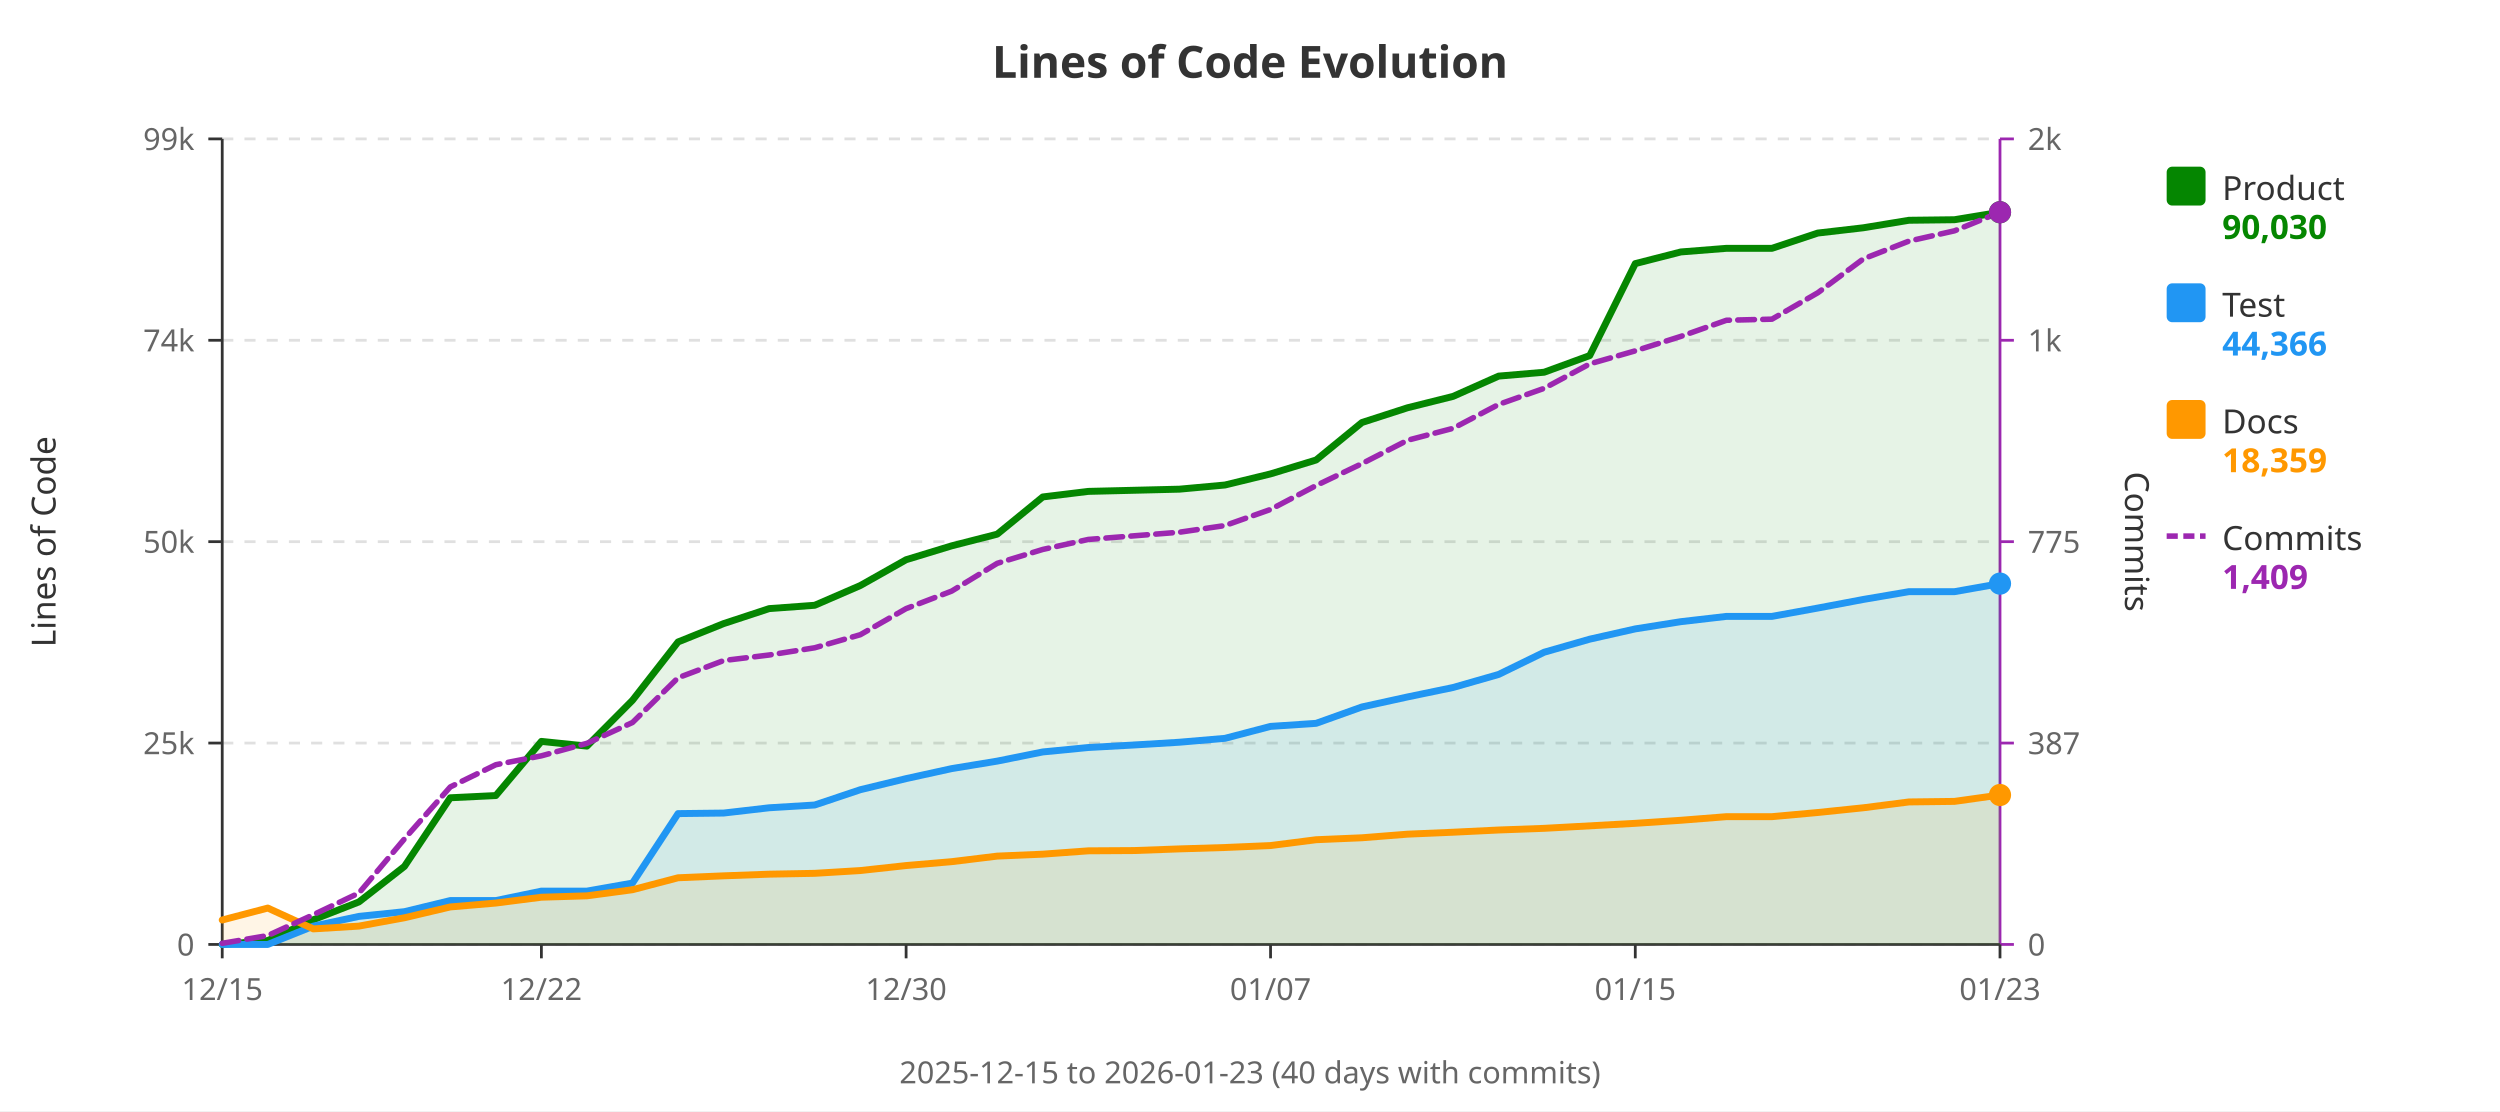
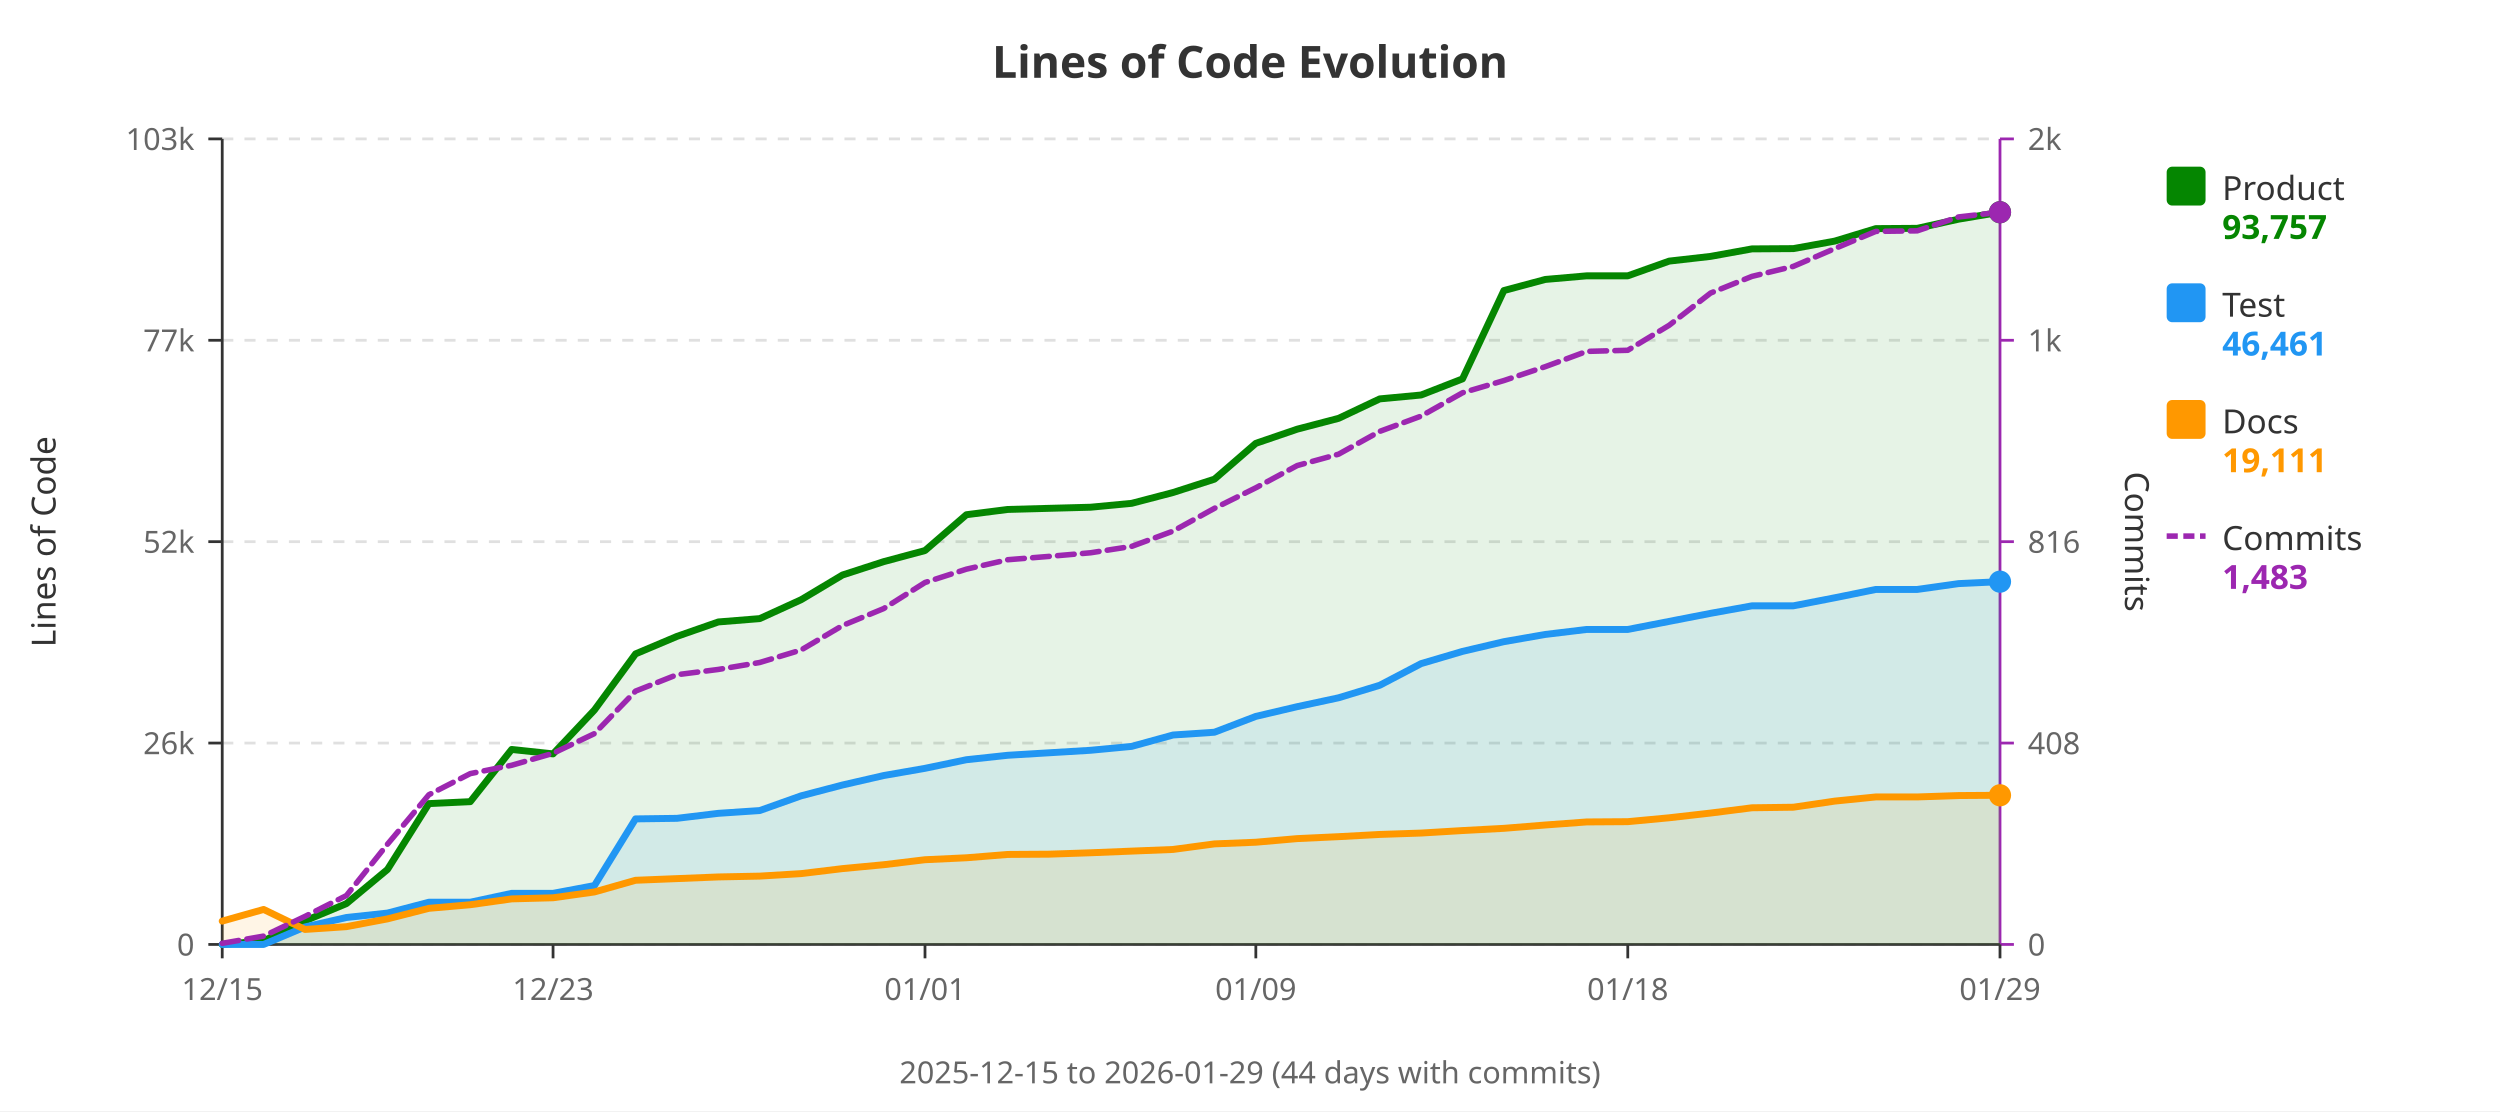
<svg xmlns="http://www.w3.org/2000/svg" viewBox="0 0 900 400">
  <defs>
    <style>
      .title { font: bold 16px sans-serif; fill: #333333; }
      .axis-label { font: 12px sans-serif; fill: #333333; }
      .tick-label { font: 11px sans-serif; fill: #666666; }
      .legend-text { font: 12px sans-serif; fill: #333333; }
      .legend-value { font: bold 12px sans-serif; }
    </style>
  </defs>
  <rect width="100%" height="100%" fill="#ffffff" />
  <text x="450" y="28" text-anchor="middle" class="title">Lines of Code Evolution</text>
  <g transform="translate(0, 0)">
    <line x1="80" y1="340.0" x2="720" y2="340.0" stroke="#e0e0e0" stroke-dasharray="4,4" />
    <line x1="80" y1="267.5" x2="720" y2="267.5" stroke="#e0e0e0" stroke-dasharray="4,4" />
    <line x1="80" y1="195.0" x2="720" y2="195.0" stroke="#e0e0e0" stroke-dasharray="4,4" />
    <line x1="80" y1="122.5" x2="720" y2="122.5" stroke="#e0e0e0" stroke-dasharray="4,4" />
    <line x1="80" y1="50.0" x2="720" y2="50.0" stroke="#e0e0e0" stroke-dasharray="4,4" />
    <line x1="80" y1="50" x2="80" y2="340" stroke="#333333" stroke-width="1" />
    <line x1="75" y1="340.0" x2="80" y2="340.0" stroke="#333333" />
    <text x="70" y="344.0" text-anchor="end" class="tick-label">0</text>
    <line x1="75" y1="267.5" x2="80" y2="267.5" stroke="#333333" />
-     <text x="70" y="271.5" text-anchor="end" class="tick-label">25k</text>
+     <text x="70" y="271.5" text-anchor="end" class="tick-label">26k</text>
    <line x1="75" y1="195.0" x2="80" y2="195.0" stroke="#333333" />
-     <text x="70" y="199.0" text-anchor="end" class="tick-label">50k</text>
+     <text x="70" y="199.0" text-anchor="end" class="tick-label">52k</text>
    <line x1="75" y1="122.5" x2="80" y2="122.5" stroke="#333333" />
-     <text x="70" y="126.5" text-anchor="end" class="tick-label">74k</text>
+     <text x="70" y="126.5" text-anchor="end" class="tick-label">77k</text>
    <line x1="75" y1="50.0" x2="80" y2="50.0" stroke="#333333" />
-     <text x="70" y="54.0" text-anchor="end" class="tick-label">99k</text>
+     <text x="70" y="54.0" text-anchor="end" class="tick-label">103k</text>
    <text x="20" y="195" text-anchor="middle" transform="rotate(-90, 20, 195)" class="axis-label">Lines of Code</text>
    <line x1="720" y1="50" x2="720" y2="340" stroke="#9C27B0" stroke-width="1" />
    <line x1="720" y1="340.0" x2="725" y2="340.0" stroke="#9C27B0" />
    <text x="730" y="344.0" text-anchor="start" class="tick-label" fill="#9C27B0">0</text>
    <line x1="720" y1="267.5" x2="725" y2="267.5" stroke="#9C27B0" />
-     <text x="730" y="271.5" text-anchor="start" class="tick-label" fill="#9C27B0">387</text>
+     <text x="730" y="271.5" text-anchor="start" class="tick-label" fill="#9C27B0">408</text>
    <line x1="720" y1="195.0" x2="725" y2="195.0" stroke="#9C27B0" />
-     <text x="730" y="199.0" text-anchor="start" class="tick-label" fill="#9C27B0">775</text>
+     <text x="730" y="199.0" text-anchor="start" class="tick-label" fill="#9C27B0">816</text>
    <line x1="720" y1="122.5" x2="725" y2="122.5" stroke="#9C27B0" />
    <text x="730" y="126.5" text-anchor="start" class="tick-label" fill="#9C27B0">1k</text>
    <line x1="720" y1="50.0" x2="725" y2="50.0" stroke="#9C27B0" />
    <text x="730" y="54.0" text-anchor="start" class="tick-label" fill="#9C27B0">2k</text>
    <text x="765" y="195" text-anchor="middle" transform="rotate(90, 765, 195)" class="axis-label" fill="#9C27B0">Commits</text>
    <line x1="80" y1="340" x2="720" y2="340" stroke="#333333" stroke-width="1" />
    <line x1="80.0" y1="340" x2="80.0" y2="345" stroke="#333333" />
    <text x="80.0" y="360" text-anchor="middle" class="tick-label">12/15</text>
-     <line x1="194.9" y1="340" x2="194.9" y2="345" stroke="#333333" />
-     <text x="194.9" y="360" text-anchor="middle" class="tick-label">12/22</text>
-     <line x1="326.2" y1="340" x2="326.2" y2="345" stroke="#333333" />
-     <text x="326.2" y="360" text-anchor="middle" class="tick-label">12/30</text>
-     <line x1="457.4" y1="340" x2="457.4" y2="345" stroke="#333333" />
-     <text x="457.4" y="360" text-anchor="middle" class="tick-label">01/07</text>
-     <line x1="588.7" y1="340" x2="588.7" y2="345" stroke="#333333" />
-     <text x="588.7" y="360" text-anchor="middle" class="tick-label">01/15</text>
+     <line x1="199.1" y1="340" x2="199.1" y2="345" stroke="#333333" />
+     <text x="199.1" y="360" text-anchor="middle" class="tick-label">12/23</text>
+     <line x1="333.0" y1="340" x2="333.0" y2="345" stroke="#333333" />
+     <text x="333.0" y="360" text-anchor="middle" class="tick-label">01/01</text>
+     <line x1="452.1" y1="340" x2="452.1" y2="345" stroke="#333333" />
+     <text x="452.1" y="360" text-anchor="middle" class="tick-label">01/09</text>
+     <line x1="586.0" y1="340" x2="586.0" y2="345" stroke="#333333" />
+     <text x="586.0" y="360" text-anchor="middle" class="tick-label">01/18</text>
    <line x1="720.0" y1="340" x2="720.0" y2="345" stroke="#333333" />
-     <text x="720.0" y="360" text-anchor="middle" class="tick-label">01/23</text>
-     <path d="M 80.0 340.0 L 96.4 338.6 L 112.8 331.1 L 129.2 324.7 L 145.6 311.9 L 162.1 287.2 L 178.5 286.4 L 194.9 266.9 L 211.3 268.6 L 227.7 252.1 L 244.1 231.1 L 260.5 224.5 L 276.9 219.1 L 293.3 217.9 L 309.7 210.8 L 326.2 201.5 L 342.6 196.5 L 359.0 192.3 L 375.4 178.9 L 391.8 176.9 L 408.2 176.5 L 424.6 176.1 L 441.0 174.6 L 457.4 170.6 L 473.8 165.6 L 490.3 152.1 L 506.7 146.8 L 523.1 142.7 L 539.5 135.4 L 555.9 134.0 L 572.3 128.0 L 588.7 94.9 L 605.1 90.7 L 621.5 89.4 L 637.9 89.4 L 654.4 83.9 L 670.8 82.0 L 687.2 79.3 L 703.6 79.1 L 720.0 76.4 L 720.0 340.0 L 80.0 340.0 Z" fill="#058601" fill-opacity="0.1" />
-     <path d="M 80.0 340.0 L 96.4 340.0 L 112.8 333.4 L 129.2 329.9 L 145.6 328.2 L 162.1 324.2 L 178.5 324.2 L 194.9 320.8 L 211.3 320.8 L 227.7 317.9 L 244.1 292.9 L 260.5 292.7 L 276.9 290.8 L 293.3 289.8 L 309.7 284.3 L 326.2 280.3 L 342.6 276.7 L 359.0 274.0 L 375.4 270.7 L 391.8 269.1 L 408.2 268.2 L 424.6 267.2 L 441.0 265.8 L 457.4 261.5 L 473.8 260.4 L 490.3 254.5 L 506.7 250.9 L 523.1 247.5 L 539.5 242.8 L 555.9 234.8 L 572.3 230.1 L 588.7 226.4 L 605.1 223.8 L 621.5 221.9 L 637.9 221.9 L 654.4 218.9 L 670.8 215.8 L 687.2 213.0 L 703.6 213.0 L 720.0 210.1 L 720.0 340.0 L 80.0 340.0 Z" fill="#2196F3" fill-opacity="0.1" />
-     <path d="M 80.0 331.2 L 96.4 326.9 L 112.8 334.4 L 129.2 333.4 L 145.6 330.4 L 162.1 326.5 L 178.5 325.1 L 194.9 323.0 L 211.3 322.5 L 227.7 320.3 L 244.1 316.0 L 260.5 315.3 L 276.9 314.7 L 293.3 314.4 L 309.7 313.4 L 326.2 311.6 L 342.6 310.2 L 359.0 308.2 L 375.4 307.5 L 391.8 306.3 L 408.2 306.2 L 424.6 305.6 L 441.0 305.1 L 457.4 304.4 L 473.8 302.3 L 490.3 301.6 L 506.7 300.3 L 523.1 299.6 L 539.5 298.8 L 555.9 298.2 L 572.3 297.3 L 588.7 296.4 L 605.1 295.3 L 621.5 294.0 L 637.9 294.0 L 654.4 292.5 L 670.8 290.8 L 687.2 288.7 L 703.6 288.5 L 720.0 286.2 L 720.0 340.0 L 80.0 340.0 Z" fill="#FF9800" fill-opacity="0.1" />
-     <path d="M 80.0 340.0 L 96.4 338.6 L 112.8 331.1 L 129.2 324.7 L 145.6 311.9 L 162.1 287.2 L 178.5 286.4 L 194.9 266.9 L 211.3 268.6 L 227.7 252.1 L 244.1 231.1 L 260.5 224.5 L 276.9 219.1 L 293.3 217.9 L 309.7 210.8 L 326.2 201.5 L 342.6 196.5 L 359.0 192.3 L 375.4 178.9 L 391.8 176.9 L 408.2 176.5 L 424.6 176.1 L 441.0 174.6 L 457.4 170.6 L 473.8 165.6 L 490.3 152.1 L 506.7 146.8 L 523.1 142.7 L 539.5 135.4 L 555.9 134.0 L 572.3 128.0 L 588.7 94.9 L 605.1 90.7 L 621.5 89.4 L 637.9 89.4 L 654.4 83.9 L 670.8 82.0 L 687.2 79.3 L 703.6 79.1 L 720.0 76.4" fill="none" stroke="#058601" stroke-width="2.5" stroke-linecap="round" stroke-linejoin="round" />
-     <path d="M 80.0 340.0 L 96.4 340.0 L 112.8 333.4 L 129.2 329.9 L 145.6 328.2 L 162.1 324.2 L 178.5 324.2 L 194.9 320.8 L 211.3 320.8 L 227.7 317.9 L 244.1 292.9 L 260.5 292.7 L 276.9 290.8 L 293.3 289.8 L 309.7 284.3 L 326.2 280.3 L 342.6 276.7 L 359.0 274.0 L 375.4 270.7 L 391.8 269.1 L 408.2 268.2 L 424.6 267.2 L 441.0 265.8 L 457.4 261.5 L 473.8 260.4 L 490.3 254.5 L 506.7 250.9 L 523.1 247.5 L 539.5 242.8 L 555.9 234.8 L 572.3 230.1 L 588.7 226.4 L 605.1 223.8 L 621.5 221.9 L 637.9 221.9 L 654.4 218.9 L 670.8 215.8 L 687.2 213.0 L 703.6 213.0 L 720.0 210.1" fill="none" stroke="#2196F3" stroke-width="2.5" stroke-linecap="round" stroke-linejoin="round" />
-     <path d="M 80.0 331.2 L 96.4 326.9 L 112.8 334.4 L 129.2 333.4 L 145.6 330.4 L 162.1 326.5 L 178.5 325.1 L 194.9 323.0 L 211.3 322.5 L 227.7 320.3 L 244.1 316.0 L 260.5 315.3 L 276.9 314.7 L 293.3 314.4 L 309.7 313.4 L 326.2 311.6 L 342.6 310.2 L 359.0 308.2 L 375.4 307.5 L 391.8 306.3 L 408.2 306.2 L 424.6 305.6 L 441.0 305.1 L 457.4 304.4 L 473.8 302.3 L 490.3 301.6 L 506.7 300.3 L 523.1 299.6 L 539.5 298.8 L 555.9 298.2 L 572.3 297.3 L 588.7 296.4 L 605.1 295.3 L 621.5 294.0 L 637.9 294.0 L 654.4 292.5 L 670.8 290.8 L 687.2 288.7 L 703.6 288.5 L 720.0 286.2" fill="none" stroke="#FF9800" stroke-width="2.5" stroke-linecap="round" stroke-linejoin="round" />
-     <path d="M 80.0 339.6 L 96.4 336.8 L 112.8 329.3 L 129.2 321.5 L 145.6 302.0 L 162.1 283.3 L 178.5 275.3 L 194.9 272.1 L 211.3 267.6 L 227.7 260.1 L 244.1 244.0 L 260.5 237.8 L 276.9 235.8 L 293.3 233.2 L 309.7 228.5 L 326.2 219.1 L 342.6 212.8 L 359.0 202.8 L 375.4 197.8 L 391.8 194.2 L 408.2 192.9 L 424.6 191.6 L 441.0 189.2 L 457.4 183.4 L 473.8 174.8 L 490.3 166.9 L 506.7 158.5 L 523.1 154.2 L 539.5 145.6 L 555.9 139.8 L 572.3 131.0 L 588.7 126.3 L 605.1 121.1 L 621.5 115.3 L 637.9 114.9 L 654.4 105.4 L 670.8 93.2 L 687.2 86.8 L 703.6 83.1 L 720.0 76.4" fill="none" stroke="#9C27B0" stroke-width="2" stroke-linecap="round" stroke-linejoin="round" stroke-dasharray="6,3" />
+     <text x="720.0" y="360" text-anchor="middle" class="tick-label">01/29</text>
+     <path d="M 80.0 340.0 L 94.9 338.7 L 109.8 331.5 L 124.7 325.3 L 139.5 313.0 L 154.4 289.3 L 169.3 288.6 L 184.2 269.8 L 199.1 271.4 L 214.0 255.6 L 228.8 235.4 L 243.7 229.1 L 258.6 223.9 L 273.5 222.7 L 288.4 215.9 L 303.3 207.0 L 318.1 202.2 L 333.0 198.2 L 347.9 185.3 L 362.8 183.4 L 377.7 183.0 L 392.6 182.6 L 407.4 181.2 L 422.3 177.3 L 437.2 172.5 L 452.1 159.6 L 467.0 154.5 L 481.9 150.6 L 496.7 143.6 L 511.6 142.2 L 526.5 136.4 L 541.4 104.6 L 556.3 100.6 L 571.2 99.3 L 586.0 99.3 L 600.9 94.0 L 615.8 92.3 L 630.7 89.6 L 645.6 89.5 L 660.5 86.8 L 675.3 82.3 L 690.2 82.2 L 705.1 78.9 L 720.0 76.4 L 720.0 340.0 L 80.0 340.0 Z" fill="#058601" fill-opacity="0.1" />
+     <path d="M 80.0 340.0 L 94.9 340.0 L 109.8 333.7 L 124.7 330.3 L 139.5 328.7 L 154.4 324.8 L 169.3 324.8 L 184.2 321.6 L 199.1 321.6 L 214.0 318.8 L 228.8 294.8 L 243.7 294.6 L 258.6 292.8 L 273.5 291.8 L 288.4 286.5 L 303.3 282.6 L 318.1 279.2 L 333.0 276.6 L 347.9 273.5 L 362.8 271.9 L 377.7 271.0 L 392.6 270.1 L 407.4 268.7 L 422.3 264.6 L 437.2 263.6 L 452.1 257.9 L 467.0 254.4 L 481.9 251.2 L 496.7 246.7 L 511.6 238.9 L 526.5 234.5 L 541.4 231.0 L 556.3 228.4 L 571.2 226.6 L 586.0 226.6 L 600.9 223.7 L 615.8 220.8 L 630.7 218.1 L 645.6 218.1 L 660.5 215.2 L 675.3 212.2 L 690.2 212.2 L 705.1 210.1 L 720.0 209.4 L 720.0 340.0 L 80.0 340.0 Z" fill="#2196F3" fill-opacity="0.1" />
+     <path d="M 80.0 331.6 L 94.9 327.4 L 109.8 334.6 L 124.7 333.6 L 139.5 330.8 L 154.4 327.0 L 169.3 325.7 L 184.2 323.6 L 199.1 323.2 L 214.0 321.1 L 228.8 316.9 L 243.7 316.3 L 258.6 315.7 L 273.5 315.4 L 288.4 314.5 L 303.3 312.7 L 318.1 311.3 L 333.0 309.5 L 347.9 308.8 L 362.8 307.6 L 377.7 307.5 L 392.6 307.0 L 407.4 306.4 L 422.3 305.8 L 437.2 303.8 L 452.1 303.2 L 467.0 301.9 L 481.9 301.2 L 496.7 300.4 L 511.6 299.9 L 526.5 299.0 L 541.4 298.2 L 556.3 297.0 L 571.2 295.9 L 586.0 295.8 L 600.9 294.4 L 615.8 292.7 L 630.7 290.8 L 645.6 290.6 L 660.5 288.4 L 675.3 286.9 L 690.2 286.9 L 705.1 286.4 L 720.0 286.3 L 720.0 340.0 L 80.0 340.0 Z" fill="#FF9800" fill-opacity="0.1" />
+     <path d="M 80.0 340.0 L 94.9 338.7 L 109.8 331.5 L 124.7 325.3 L 139.5 313.0 L 154.4 289.3 L 169.3 288.6 L 184.2 269.8 L 199.1 271.4 L 214.0 255.6 L 228.8 235.4 L 243.7 229.1 L 258.6 223.9 L 273.5 222.7 L 288.4 215.9 L 303.3 207.0 L 318.1 202.2 L 333.0 198.2 L 347.9 185.3 L 362.8 183.4 L 377.7 183.0 L 392.6 182.6 L 407.4 181.2 L 422.3 177.3 L 437.2 172.5 L 452.1 159.6 L 467.0 154.5 L 481.9 150.6 L 496.7 143.6 L 511.6 142.2 L 526.5 136.4 L 541.4 104.6 L 556.3 100.6 L 571.2 99.3 L 586.0 99.3 L 600.9 94.0 L 615.8 92.3 L 630.7 89.6 L 645.6 89.5 L 660.5 86.8 L 675.3 82.3 L 690.2 82.2 L 705.1 78.9 L 720.0 76.4" fill="none" stroke="#058601" stroke-width="2.5" stroke-linecap="round" stroke-linejoin="round" />
+     <path d="M 80.0 340.0 L 94.9 340.0 L 109.8 333.7 L 124.7 330.3 L 139.5 328.7 L 154.4 324.8 L 169.3 324.8 L 184.2 321.6 L 199.1 321.6 L 214.0 318.8 L 228.8 294.8 L 243.7 294.6 L 258.6 292.8 L 273.5 291.8 L 288.4 286.5 L 303.3 282.6 L 318.1 279.2 L 333.0 276.6 L 347.9 273.5 L 362.8 271.9 L 377.7 271.0 L 392.6 270.1 L 407.4 268.7 L 422.3 264.6 L 437.2 263.6 L 452.1 257.9 L 467.0 254.4 L 481.9 251.2 L 496.7 246.7 L 511.6 238.9 L 526.5 234.5 L 541.4 231.0 L 556.3 228.4 L 571.2 226.6 L 586.0 226.6 L 600.9 223.7 L 615.8 220.8 L 630.7 218.1 L 645.6 218.1 L 660.5 215.2 L 675.3 212.2 L 690.2 212.2 L 705.1 210.1 L 720.0 209.4" fill="none" stroke="#2196F3" stroke-width="2.5" stroke-linecap="round" stroke-linejoin="round" />
+     <path d="M 80.0 331.6 L 94.9 327.4 L 109.8 334.6 L 124.7 333.6 L 139.5 330.8 L 154.4 327.0 L 169.3 325.7 L 184.2 323.6 L 199.1 323.2 L 214.0 321.1 L 228.8 316.9 L 243.7 316.3 L 258.6 315.7 L 273.5 315.4 L 288.4 314.5 L 303.3 312.7 L 318.1 311.3 L 333.0 309.5 L 347.9 308.8 L 362.8 307.6 L 377.7 307.5 L 392.6 307.0 L 407.4 306.4 L 422.3 305.8 L 437.2 303.8 L 452.1 303.2 L 467.0 301.9 L 481.9 301.2 L 496.7 300.4 L 511.6 299.9 L 526.5 299.0 L 541.4 298.2 L 556.3 297.0 L 571.2 295.9 L 586.0 295.8 L 600.9 294.4 L 615.8 292.7 L 630.7 290.8 L 645.6 290.6 L 660.5 288.4 L 675.3 286.9 L 690.2 286.9 L 705.1 286.4 L 720.0 286.3" fill="none" stroke="#FF9800" stroke-width="2.5" stroke-linecap="round" stroke-linejoin="round" />
+     <path d="M 80.0 339.6 L 94.9 337.0 L 109.8 329.9 L 124.7 322.4 L 139.5 303.9 L 154.4 286.1 L 169.3 278.5 L 184.2 275.5 L 199.1 271.2 L 214.0 264.1 L 228.8 248.8 L 243.7 242.9 L 258.6 241.0 L 273.5 238.5 L 288.4 234.0 L 303.3 225.2 L 318.1 219.1 L 333.0 209.7 L 347.9 204.9 L 362.8 201.5 L 377.7 200.3 L 392.6 199.0 L 407.4 196.7 L 422.3 191.2 L 437.2 183.0 L 452.1 175.6 L 467.0 167.6 L 481.9 163.5 L 496.7 155.3 L 511.6 149.8 L 526.5 141.4 L 541.4 137.0 L 556.3 132.0 L 571.2 126.5 L 586.0 126.1 L 600.9 117.1 L 615.8 105.5 L 630.7 99.5 L 645.6 95.9 L 660.5 89.5 L 675.3 83.3 L 690.2 83.1 L 705.1 78.1 L 720.0 76.4" fill="none" stroke="#9C27B0" stroke-width="2" stroke-linecap="round" stroke-linejoin="round" stroke-dasharray="6,3" />
    <circle cx="720.0" cy="76.4" r="4" fill="#058601" />
-     <circle cx="720.0" cy="210.1" r="4" fill="#2196F3" />
-     <circle cx="720.0" cy="286.2" r="4" fill="#FF9800" />
+     <circle cx="720.0" cy="209.4" r="4" fill="#2196F3" />
+     <circle cx="720.0" cy="286.3" r="4" fill="#FF9800" />
    <circle cx="720.0" cy="76.4" r="4" fill="#9C27B0" />
  </g>
  <g transform="translate(780, 60)">
    <rect x="0" y="0" width="14" height="14" fill="#058601" rx="2" />
    <text x="20" y="12" class="legend-text">Product</text>
-     <text x="20" y="26" class="legend-value" fill="#058601">90,030</text>
+     <text x="20" y="26" class="legend-value" fill="#058601">93,757</text>
    <rect x="0" y="42" width="14" height="14" fill="#2196F3" rx="2" />
    <text x="20" y="54" class="legend-text">Test</text>
-     <text x="20" y="68" class="legend-value" fill="#2196F3">44,366</text>
+     <text x="20" y="68" class="legend-value" fill="#2196F3">46,461</text>
    <rect x="0" y="84" width="14" height="14" fill="#FF9800" rx="2" />
    <text x="20" y="96" class="legend-text">Docs</text>
-     <text x="20" y="110" class="legend-value" fill="#FF9800">18,359</text>
+     <text x="20" y="110" class="legend-value" fill="#FF9800">19,111</text>
    <line x1="0" y1="133" x2="14" y2="133" stroke="#9C27B0" stroke-width="2" stroke-dasharray="4,2" />
    <text x="20" y="138" class="legend-text">Commits</text>
-     <text x="20" y="152" class="legend-value" fill="#9C27B0">1,409</text>
+     <text x="20" y="152" class="legend-value" fill="#9C27B0">1,483</text>
  </g>
  <text x="450" y="390" text-anchor="middle" class="tick-label">
-     2025-12-15 to 2026-01-23 (40 days with commits)
+     2025-12-15 to 2026-01-29 (44 days with commits)
  </text>
</svg>
